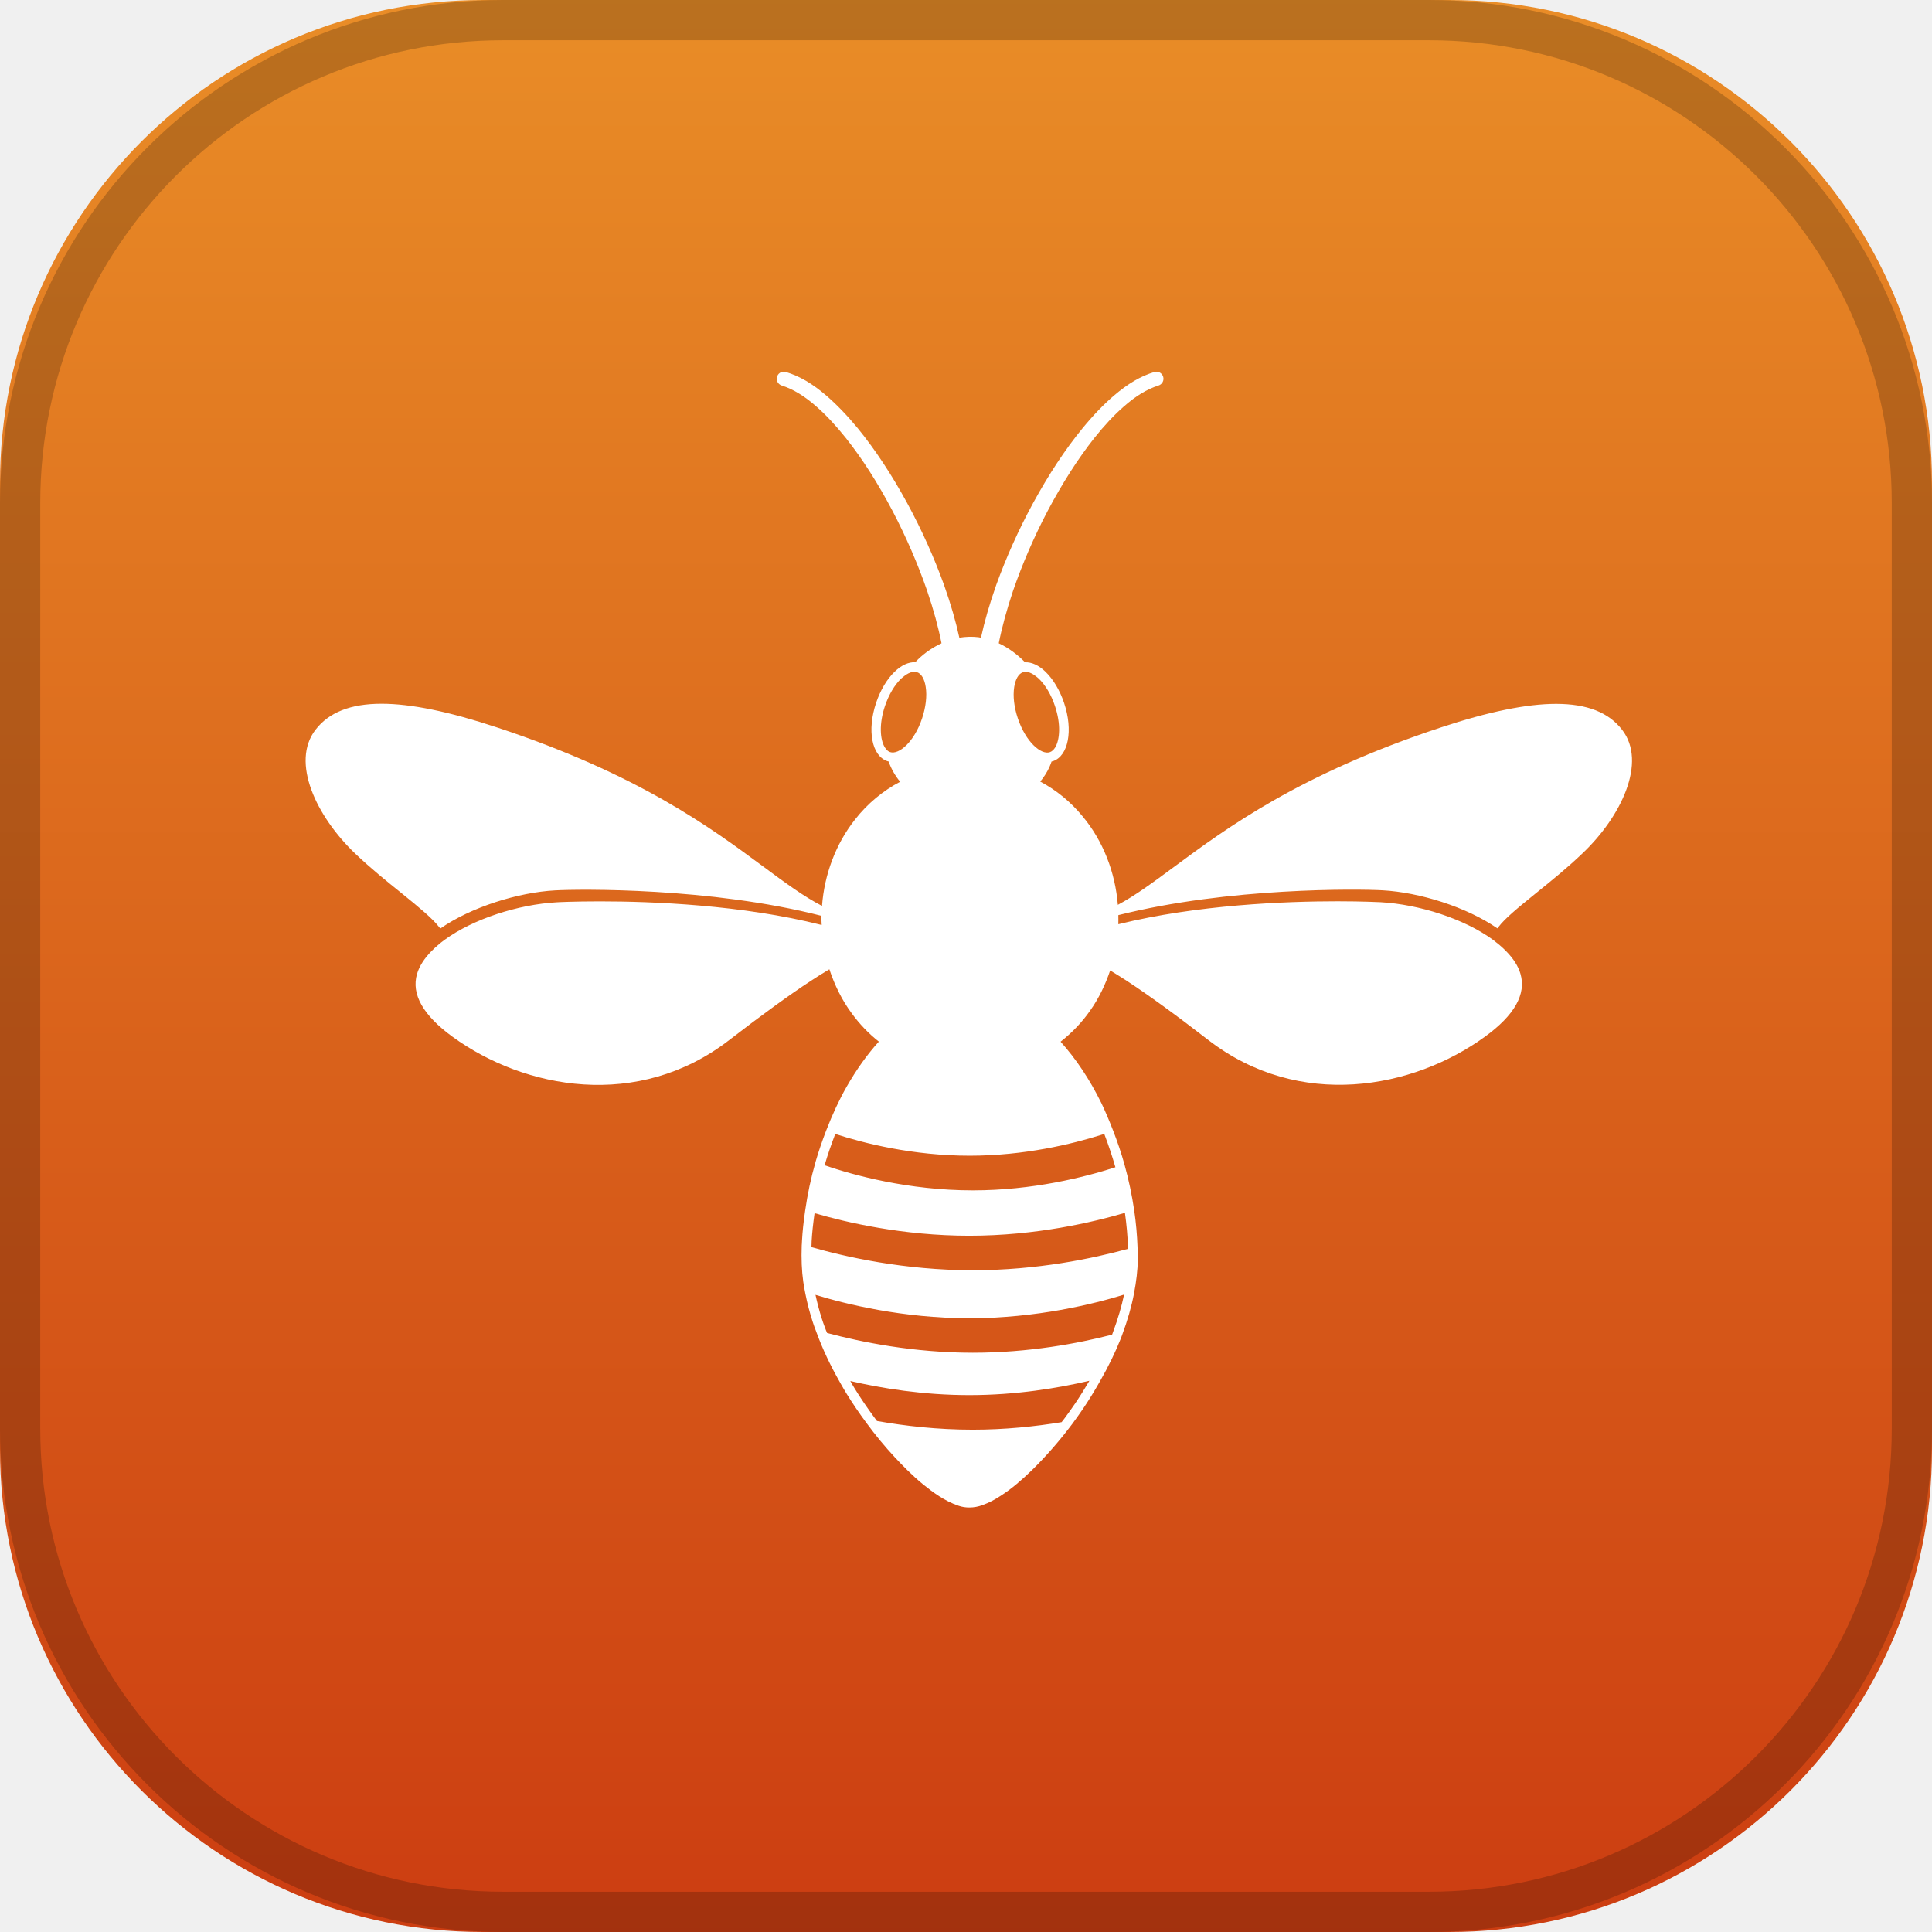
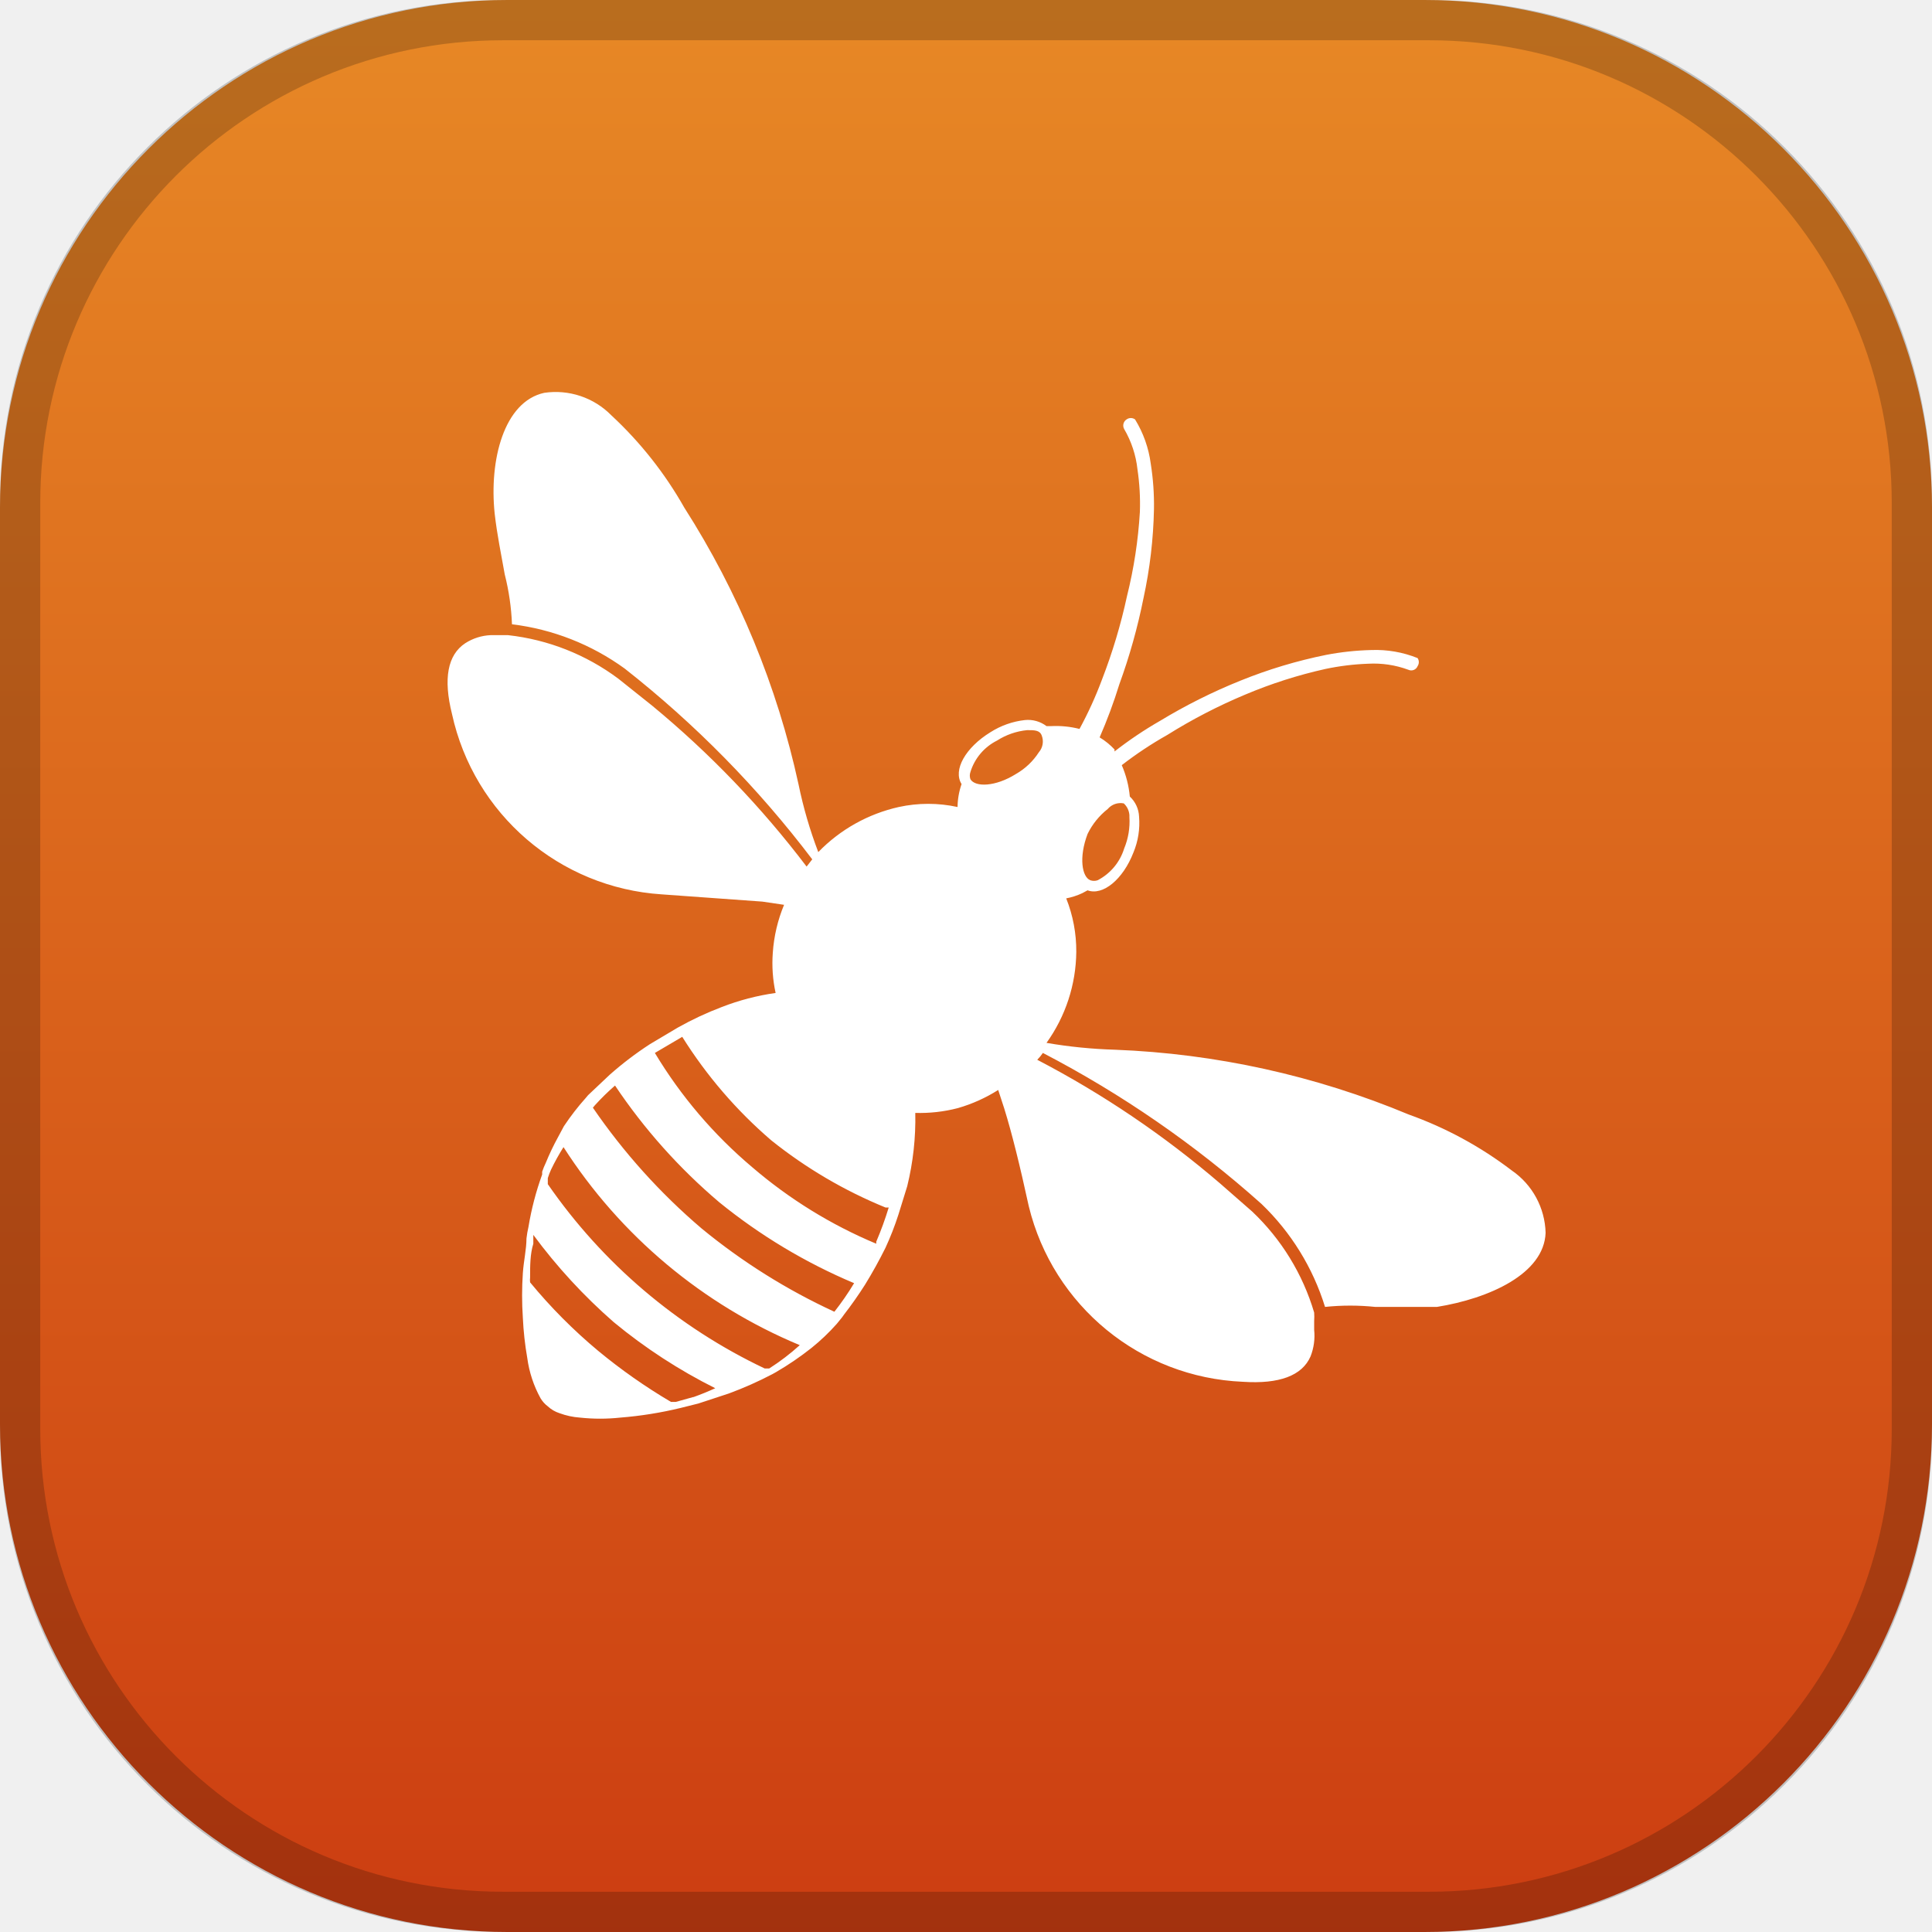
- <svg xmlns="http://www.w3.org/2000/svg" xmlns:xlink="http://www.w3.org/1999/xlink" width="48px" height="48px" viewBox="0 0 48 48" version="1.1">
+ <svg xmlns="http://www.w3.org/2000/svg" width="48" height="48">
  <defs>
-     <rect id="path-1" x="0" y="0" width="48" height="48" rx="12" />
-     <linearGradient x1="50%" y1="0%" x2="50%" y2="100%" id="linearGradient-3">
-       <stop stop-color="#E98D27" offset="0%" />
-       <stop stop-color="#CC3D11" offset="100%" />
+     <clipPath id="A">
+       <rect width="48" height="48" rx="12.61" fill="none" />
+     </clipPath>
+     <linearGradient id="B" x1="27.56" y1="-3" x2="27.56" y2="48.2" gradientUnits="userSpaceOnUse">
+       <stop offset="0" stop-color="#e98d27" />
+       <stop offset="1" stop-color="#cc3d11" />
    </linearGradient>
-     <rect id="path-4" x="0" y="0" width="48" height="48" rx="12" />
  </defs>
-   <g id="48-x-48-/-dark-outline" stroke="none" stroke-width="1" fill="none" fill-rule="evenodd">
-     <g id="Icon-Artboard">
-       <mask id="mask-2" fill="white">
-         <use xlink:href="#path-1" />
-       </mask>
-       <g id="Mask" />
-       <g id="Group" mask="url(#mask-2)">
-         <g id="Icon-Artboard">
-           <g id="BG-style-(-Change-background-colour-)" fill="url(#linearGradient-3)">
-             <rect id="BG" x="0" y="0" width="48" height="48" />
-           </g>
-           <g id="bee-icon" transform="translate(7.59375, 9.234375)" fill="#FFFFFF" fill-rule="nonzero">
-             <path d="M32.707,8.897 C32.375,8.467 31.838,8.253 31.068,8.253 C30.334,8.253 29.385,8.448 28.2,8.84 C24.69,10.001 22.89,11.332 21.576,12.303 C21.049,12.692 20.613,13.015 20.179,13.246 C20.114,12.442 19.814,11.655 19.295,11.038 C19.006,10.687 18.647,10.393 18.251,10.184 C18.341,10.074 18.418,9.955 18.477,9.827 C18.498,9.781 18.515,9.734 18.532,9.686 C18.542,9.684 18.555,9.682 18.565,9.678 C18.951,9.548 19.073,8.91 18.842,8.227 C18.737,7.915 18.572,7.64 18.381,7.455 C18.213,7.293 18.037,7.214 17.873,7.22 C17.684,7.027 17.464,6.861 17.22,6.748 C17.3,6.345 17.418,5.914 17.575,5.444 C17.806,4.777 18.093,4.11 18.433,3.463 C18.807,2.758 19.186,2.166 19.593,1.65 C19.841,1.339 20.078,1.085 20.319,0.873 C20.619,0.607 20.903,0.434 21.184,0.346 C21.28,0.317 21.333,0.218 21.305,0.126 C21.282,0.052 21.213,0 21.138,0 C21.121,0 21.104,0.002 21.087,0.008 C20.749,0.109 20.431,0.296 20.08,0.596 C19.82,0.819 19.564,1.085 19.298,1.41 C18.865,1.939 18.465,2.548 18.07,3.27 C17.711,3.931 17.405,4.613 17.157,5.3 C16.99,5.774 16.866,6.204 16.778,6.609 C16.757,6.605 16.736,6.601 16.715,6.597 C16.557,6.578 16.398,6.584 16.241,6.609 C16.152,6.204 16.029,5.774 15.861,5.3 C15.613,4.613 15.307,3.931 14.948,3.27 C14.554,2.548 14.151,1.939 13.721,1.41 C13.454,1.087 13.198,0.821 12.938,0.596 C12.59,0.296 12.269,0.109 11.931,0.008 C11.914,0.004 11.897,0 11.881,0 L11.881,0 C11.803,0 11.736,0.05 11.713,0.124 C11.683,0.216 11.736,0.315 11.828,0.344 C12.113,0.434 12.397,0.607 12.697,0.873 C12.938,1.085 13.175,1.339 13.423,1.65 C13.832,2.166 14.212,2.76 14.583,3.463 C14.921,4.11 15.21,4.777 15.441,5.444 C15.601,5.914 15.718,6.345 15.798,6.748 C15.584,6.848 15.385,6.983 15.215,7.147 C15.191,7.17 15.168,7.195 15.145,7.218 C14.98,7.212 14.803,7.291 14.635,7.453 C14.442,7.638 14.279,7.913 14.174,8.225 C13.943,8.91 14.065,9.545 14.451,9.676 C14.461,9.68 14.472,9.682 14.482,9.684 C14.549,9.867 14.646,10.039 14.77,10.188 C14.34,10.414 13.954,10.736 13.651,11.124 C13.169,11.732 12.888,12.494 12.829,13.273 C12.378,13.04 11.925,12.706 11.377,12.301 C10.064,11.329 8.266,9.999 4.753,8.838 C3.568,8.446 2.621,8.25 1.885,8.25 C1.115,8.25 0.578,8.465 0.246,8.895 C-0.377,9.701 0.267,11.05 1.226,11.968 C1.608,12.333 2.021,12.666 2.387,12.96 C2.844,13.33 3.152,13.586 3.316,13.798 C3.331,13.817 3.331,13.814 3.345,13.835 C4.111,13.302 5.28,12.937 6.195,12.887 C6.793,12.853 10.053,12.811 12.814,13.519 C12.814,13.519 12.814,13.521 12.814,13.521 C12.814,13.596 12.816,13.672 12.821,13.747 C10.844,13.246 8.603,13.16 7.313,13.16 C6.663,13.16 6.253,13.181 6.239,13.183 C5.28,13.237 4.162,13.596 3.45,14.117 C3.392,14.159 3.337,14.203 3.285,14.249 C3.226,14.299 3.171,14.35 3.121,14.402 C2.951,14.576 2.827,14.763 2.768,14.96 C2.619,15.464 2.917,15.991 3.65,16.524 C5.439,17.825 8.261,18.354 10.523,16.606 C11.346,15.972 12.019,15.483 12.554,15.133 C12.72,15.023 12.873,14.929 13.012,14.847 C13.142,15.24 13.324,15.615 13.57,15.945 C13.761,16.207 13.987,16.444 14.241,16.644 C13.954,16.961 13.687,17.334 13.437,17.771 C13.253,18.096 13.087,18.453 12.93,18.86 C12.827,19.129 12.743,19.376 12.672,19.62 L12.665,19.647 C12.554,20.031 12.468,20.438 12.409,20.854 C12.369,21.131 12.344,21.366 12.332,21.589 C12.33,21.616 12.33,21.643 12.328,21.67 L12.325,21.71 C12.313,22.044 12.325,22.338 12.363,22.609 C12.378,22.714 12.397,22.816 12.418,22.919 C12.462,23.142 12.521,23.368 12.594,23.595 C12.617,23.671 12.646,23.746 12.674,23.82 L12.699,23.887 C12.846,24.288 13.039,24.695 13.27,25.1 L13.291,25.138 C13.339,25.224 13.389,25.31 13.442,25.396 C13.586,25.629 13.748,25.868 13.926,26.109 C14.159,26.426 14.39,26.705 14.631,26.964 C14.816,27.161 15.063,27.419 15.347,27.65 C15.59,27.845 15.878,28.061 16.226,28.177 C16.308,28.206 16.398,28.219 16.49,28.219 C16.601,28.219 16.715,28.198 16.818,28.158 C16.971,28.103 17.12,28.028 17.285,27.917 C17.531,27.757 17.768,27.56 18.058,27.278 C18.414,26.926 18.748,26.542 19.052,26.135 C19.142,26.013 19.23,25.889 19.316,25.763 C19.457,25.555 19.593,25.333 19.734,25.085 C19.948,24.71 20.118,24.361 20.254,24.017 L20.288,23.925 C20.418,23.576 20.517,23.234 20.58,22.905 C20.638,22.602 20.672,22.319 20.676,22.038 C20.676,21.966 20.674,21.897 20.67,21.828 L20.668,21.75 C20.657,21.448 20.63,21.142 20.586,20.841 C20.529,20.453 20.447,20.067 20.342,19.691 C20.265,19.416 20.17,19.133 20.061,18.854 C19.961,18.596 19.866,18.373 19.77,18.172 C19.48,17.584 19.14,17.072 18.756,16.646 C19.035,16.428 19.287,16.167 19.491,15.873 C19.707,15.569 19.868,15.231 19.988,14.876 C20.114,14.952 20.248,15.036 20.395,15.13 C20.93,15.481 21.605,15.968 22.426,16.604 C24.69,18.352 27.51,17.821 29.299,16.522 C30.034,15.989 30.33,15.464 30.181,14.958 C30.124,14.761 29.998,14.574 29.828,14.4 C29.778,14.348 29.723,14.297 29.664,14.247 C29.612,14.203 29.557,14.159 29.499,14.115 C28.787,13.594 27.667,13.235 26.71,13.181 C26.696,13.181 26.286,13.158 25.636,13.158 C24.358,13.158 22.153,13.242 20.191,13.728 C20.193,13.653 20.193,13.577 20.191,13.502 C22.94,12.809 26.161,12.851 26.754,12.885 C27.669,12.935 28.842,13.298 29.608,13.831 C29.618,13.817 29.627,13.806 29.635,13.796 C29.797,13.584 30.107,13.328 30.565,12.958 C30.93,12.664 31.343,12.331 31.725,11.965 C32.686,11.052 33.33,9.703 32.707,8.897 Z M17.604,7.833 C17.636,7.636 17.713,7.503 17.82,7.468 C17.841,7.461 17.865,7.457 17.888,7.457 C17.974,7.457 18.076,7.508 18.179,7.596 C18.192,7.606 18.204,7.615 18.215,7.627 C18.381,7.787 18.523,8.026 18.616,8.305 C18.767,8.752 18.739,9.142 18.622,9.336 C18.586,9.394 18.54,9.436 18.49,9.453 C18.272,9.527 17.892,9.201 17.695,8.616 C17.6,8.337 17.569,8.06 17.604,7.833 Z M14.52,9.451 C14.468,9.434 14.424,9.392 14.388,9.331 C14.27,9.138 14.243,8.748 14.394,8.303 C14.489,8.026 14.629,7.785 14.795,7.625 C14.808,7.615 14.818,7.606 14.831,7.596 C14.961,7.482 15.091,7.432 15.189,7.466 C15.296,7.501 15.376,7.636 15.405,7.831 C15.441,8.057 15.408,8.334 15.315,8.614 C15.12,9.199 14.738,9.524 14.52,9.451 Z M20.355,20.898 C20.395,21.183 20.422,21.473 20.431,21.761 L20.433,21.792 C19.572,22.029 18.179,22.325 16.576,22.325 C14.875,22.325 13.408,21.992 12.567,21.75 C12.567,21.74 12.567,21.731 12.567,21.723 L12.569,21.681 C12.569,21.656 12.571,21.631 12.571,21.605 C12.583,21.393 12.607,21.171 12.644,20.906 C13.427,21.135 14.841,21.467 16.488,21.467 C18.152,21.467 19.579,21.127 20.355,20.898 Z M19.119,25.633 C19.035,25.757 18.949,25.876 18.861,25.996 C18.836,26.03 18.809,26.063 18.781,26.099 C18.127,26.206 17.378,26.286 16.574,26.286 C15.699,26.286 14.887,26.193 14.195,26.07 C14.17,26.036 14.144,26.004 14.119,25.969 C13.945,25.732 13.786,25.499 13.645,25.27 C13.605,25.207 13.57,25.142 13.532,25.077 C14.308,25.257 15.34,25.427 16.49,25.427 C17.653,25.427 18.691,25.253 19.472,25.071 C19.352,25.274 19.237,25.459 19.119,25.633 Z M20.065,23.845 L20.036,23.925 C19.191,24.143 17.963,24.374 16.576,24.374 C15.099,24.374 13.803,24.109 12.955,23.883 C12.944,23.857 12.934,23.83 12.923,23.805 L12.898,23.738 C12.871,23.666 12.846,23.597 12.823,23.524 C12.76,23.326 12.709,23.131 12.667,22.936 C13.416,23.165 14.833,23.517 16.49,23.517 C18.162,23.517 19.589,23.161 20.334,22.93 C20.271,23.226 20.181,23.532 20.065,23.845 Z M20.116,19.758 C20.116,19.76 20.118,19.763 20.118,19.765 C20.112,19.767 20.107,19.769 20.101,19.771 C19.354,20.012 18.066,20.34 16.576,20.34 C14.975,20.34 13.609,19.962 12.896,19.718 C12.896,19.716 12.896,19.716 12.896,19.714 L12.902,19.687 C12.972,19.45 13.056,19.206 13.156,18.944 C13.156,18.942 13.158,18.94 13.158,18.938 C13.861,19.167 15.082,19.479 16.499,19.479 C17.862,19.479 19.048,19.187 19.761,18.963 C19.789,18.955 19.816,18.946 19.841,18.938 C19.841,18.94 19.841,18.94 19.843,18.942 C19.948,19.215 20.038,19.49 20.116,19.758 Z" id="Shape" />
-           </g>
-         </g>
-       </g>
-       <mask id="mask-5" fill="white">
-         <use xlink:href="#path-4" />
-       </mask>
-       <rect stroke-opacity="0.2" stroke="#000000" x="0.5" y="0.5" width="47" height="47" rx="12" />
-     </g>
+   <g clip-path="url(#A)">
+     <path d="M0 0h48v48H0z" fill="url(#B)" />
+     <path d="M38.4 30.63a1.94 1.94 0 0 0-.84-1.55A9.48 9.48 0 0 0 35 27.69a21.07 21.07 0 0 0-7.3-1.61 12.16 12.16 0 0 1-1.7-.17 3.94 3.94 0 0 0 .74-2.26 3.53 3.53 0 0 0-.25-1.33 1.7 1.7 0 0 0 .4-.13l.13-.07h0c.38.14.88-.27 1.14-.94a1.91 1.91 0 0 0 .14-.89.72.72 0 0 0-.23-.5 2.56 2.56 0 0 0-.2-.78 9.32 9.32 0 0 1 1.13-.75 13.39 13.39 0 0 1 1.93-1 11.6 11.6 0 0 1 2-.64 6.23 6.23 0 0 1 1.06-.13 2.48 2.48 0 0 1 1 .15.17.17 0 0 0 .23-.09.18.18 0 0 0 0-.2h0a2.79 2.79 0 0 0-1.15-.2 6.8 6.8 0 0 0-1.12.12 12 12 0 0 0-2.13.64 13.8 13.8 0 0 0-2 1 9.64 9.64 0 0 0-1.13.76v-.05a1.74 1.74 0 0 0-.37-.3 12.56 12.56 0 0 0 .49-1.32 14.66 14.66 0 0 0 .6-2.14 11.48 11.48 0 0 0 .26-2.21 6.53 6.53 0 0 0-.08-1.13 2.8 2.8 0 0 0-.39-1.1h0 0a.18.18 0 0 0-.21 0 .18.18 0 0 0-.06.24 2.52 2.52 0 0 1 .33 1 5.83 5.83 0 0 1 .06 1.06 11.45 11.45 0 0 1-.32 2.09 13.79 13.79 0 0 1-.62 2.07 9.53 9.53 0 0 1-.56 1.23 2.38 2.38 0 0 0-.7-.07H26a.76.76 0 0 0-.54-.15 2 2 0 0 0-.85.3c-.62.38-.94.94-.72 1.29a1.8 1.8 0 0 0-.1.57 3.42 3.42 0 0 0-1.46 0 4 4 0 0 0-2 1.12 10.77 10.77 0 0 1-.49-1.68A21.09 21.09 0 0 0 17 12.61a9.51 9.51 0 0 0-1.81-2.29 1.94 1.94 0 0 0-1.67-.56c-1 .22-1.37 1.67-1.23 3 .06.53.16 1 .25 1.51a6 6 0 0 1 .18 1.24.11.11 0 0 1 0 0 6 6 0 0 1 2.8 1.1 26 26 0 0 1 4.66 4.74h0l-.14.18a23.93 23.93 0 0 0-3.84-4l-.84-.67a5.61 5.61 0 0 0-2.74-1.08h-.21-.22a1.27 1.27 0 0 0-.63.2c-.44.29-.55.88-.33 1.76a5.71 5.71 0 0 0 5.21 4.48l2.5.18.54.08a3.76 3.76 0 0 0-.28 1.19 3.47 3.47 0 0 0 .07 1 6 6 0 0 0-1.34.35 8.08 8.08 0 0 0-1.09.51l-.69.41h0a8.51 8.51 0 0 0-1 .76l-.54.51-.05.06h0a6.23 6.23 0 0 0-.55.71l-.15.28a6.09 6.09 0 0 0-.3.63 2 2 0 0 0-.09.22v.07a7.27 7.27 0 0 0-.34 1.3h0a2.5 2.5 0 0 0-.05.29c0 .27-.07.56-.09.86a8.28 8.28 0 0 0 0 1.11 7.93 7.93 0 0 0 .11 1 2.86 2.86 0 0 0 .33 1 .7.7 0 0 0 .18.2.77.77 0 0 0 .29.17 1.83 1.83 0 0 0 .51.11 4.67 4.67 0 0 0 1 0 9.56 9.56 0 0 0 1.5-.24l.44-.11.76-.25a9.17 9.17 0 0 0 1.08-.48l.09-.05a7.52 7.52 0 0 0 .88-.6 5.16 5.16 0 0 0 .63-.6l.13-.16.05-.07a9.79 9.79 0 0 0 .52-.74A11.53 11.53 0 0 0 22 31a7.34 7.34 0 0 0 .32-.82l.22-.71a7 7 0 0 0 .2-1.82 3.75 3.75 0 0 0 1.06-.12 3.87 3.87 0 0 0 1-.45l.15.46c.19.61.39 1.42.61 2.43a5.72 5.72 0 0 0 5.32 4.36c.9.06 1.47-.15 1.68-.63a1.4 1.4 0 0 0 .09-.66v-.22a1.55 1.55 0 0 0 0-.21 5.68 5.68 0 0 0-1.54-2.51l-.8-.7a24 24 0 0 0-4.54-3.07 1.15 1.15 0 0 0 .14-.17 26.47 26.47 0 0 1 5.43 3.75 6 6 0 0 1 1.58 2.56h0a6.05 6.05 0 0 1 1.25 0h1.53c1.3-.21 2.66-.82 2.7-1.84zM27.52 20.1a.42.42 0 0 1 .4-.14.1.1 0 0 1 0 0 .44.44 0 0 1 .14.29v.05a1.75 1.75 0 0 1-.13.78 1.33 1.33 0 0 1-.66.79.28.28 0 0 1-.18 0c-.21-.08-.29-.57-.07-1.15a1.78 1.78 0 0 1 .5-.62zm-3.41-.74a.27.27 0 0 1 0-.18 1.3 1.3 0 0 1 .66-.78 1.69 1.69 0 0 1 .75-.26h0c.18 0 .31 0 .36.13a.41.41 0 0 1-.07.42 1.65 1.65 0 0 1-.57.54c-.51.32-1.01.33-1.13.13zm-2.89 12.52a6.89 6.89 0 0 1-.49.71h0a15.23 15.23 0 0 1-3.3-2.07 15.31 15.31 0 0 1-2.7-3h0 0l.05-.06a5.88 5.88 0 0 1 .5-.49 14.06 14.06 0 0 0 2.59 2.9 13.81 13.81 0 0 0 3.35 2.01zm-4 2.83l-.43.12h-.12a14 14 0 0 1-1.81-1.27 12.84 12.84 0 0 1-1.69-1.7.49.49 0 0 1 0-.12c0-.3 0-.58.08-.84v-.22a13.62 13.62 0 0 0 2 2.17 13.29 13.29 0 0 0 2.52 1.64 6.61 6.61 0 0 1-.54.22zm1.89-.71H19a13.68 13.68 0 0 1-5.39-4.58v-.08-.07a1.8 1.8 0 0 1 .08-.21 5.52 5.52 0 0 1 .31-.56 12.84 12.84 0 0 0 5.87 4.92 5.72 5.72 0 0 1-.76.58zm2.66-3.1h0a11.6 11.6 0 0 1-3.08-1.9 11.38 11.38 0 0 1-2.42-2.84h0 0l.68-.4h0a11.28 11.28 0 0 0 2.21 2.57A11.49 11.49 0 0 0 22 30h.08 0a8.33 8.33 0 0 1-.31.85z" fill="#fff" />
  </g>
+   <rect x=".5" y=".5" width="47" height="47" rx="12" fill="none" stroke="#000" stroke-opacity=".2" />
</svg>
